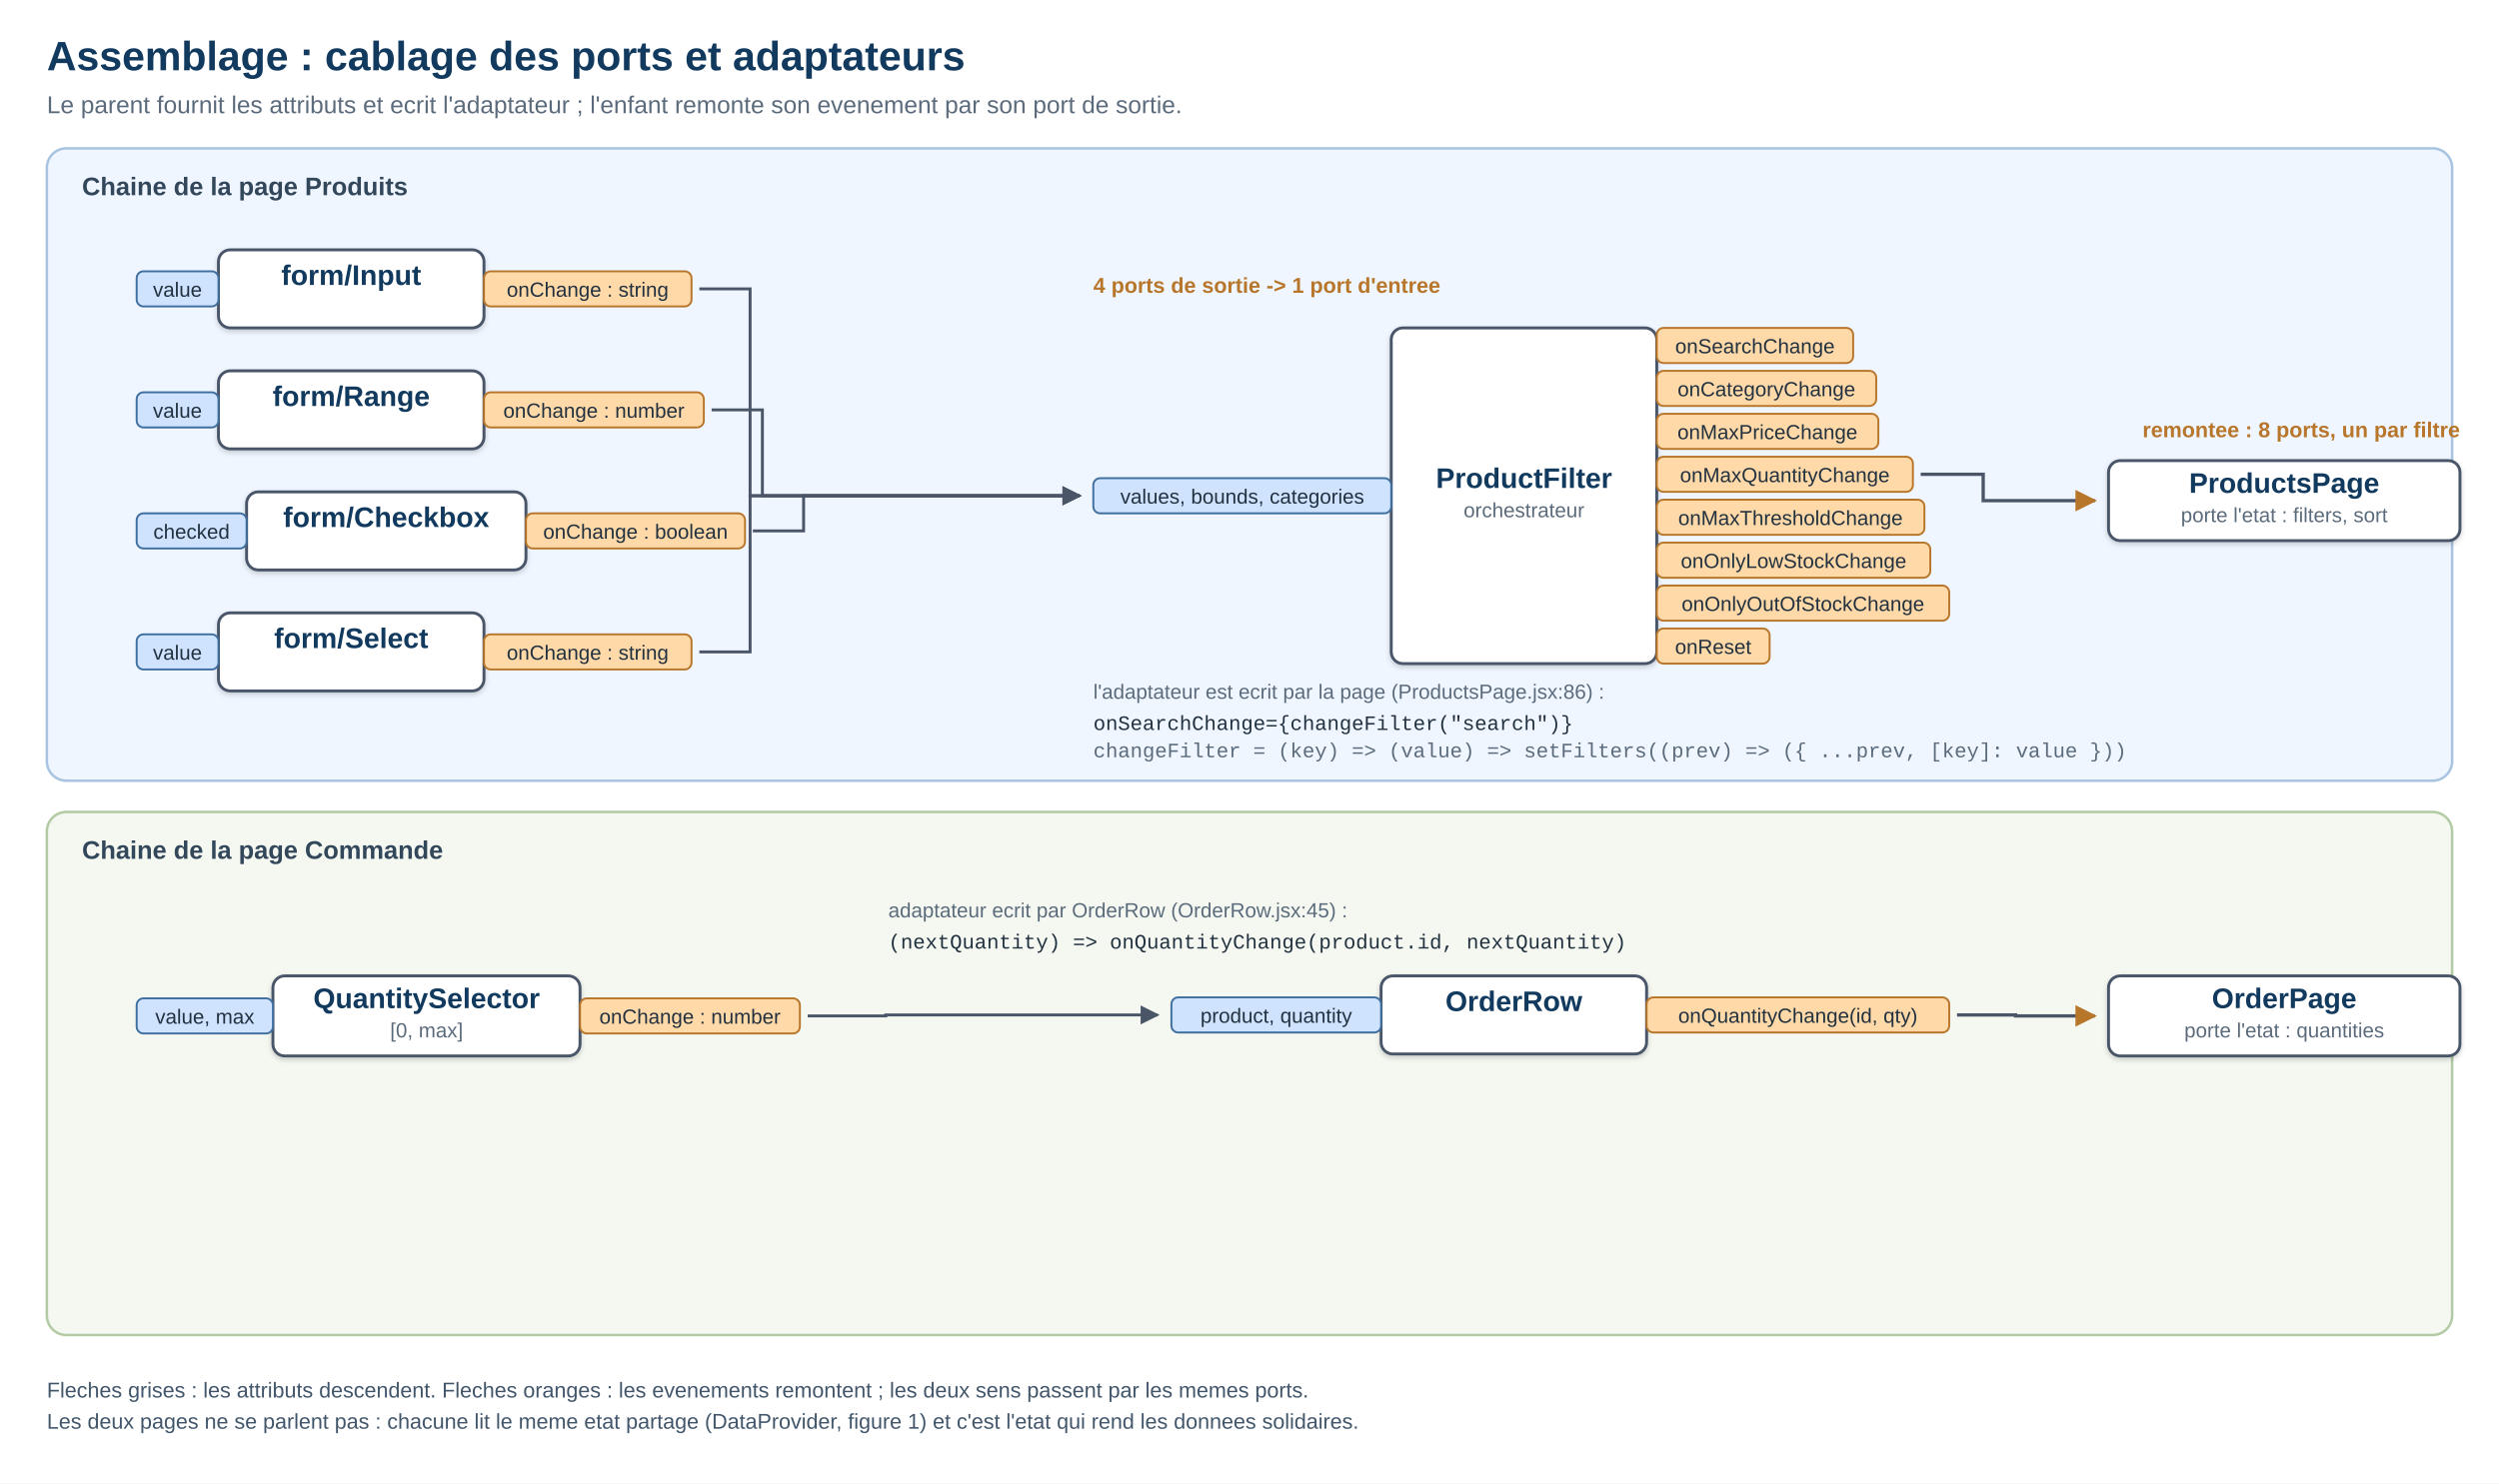
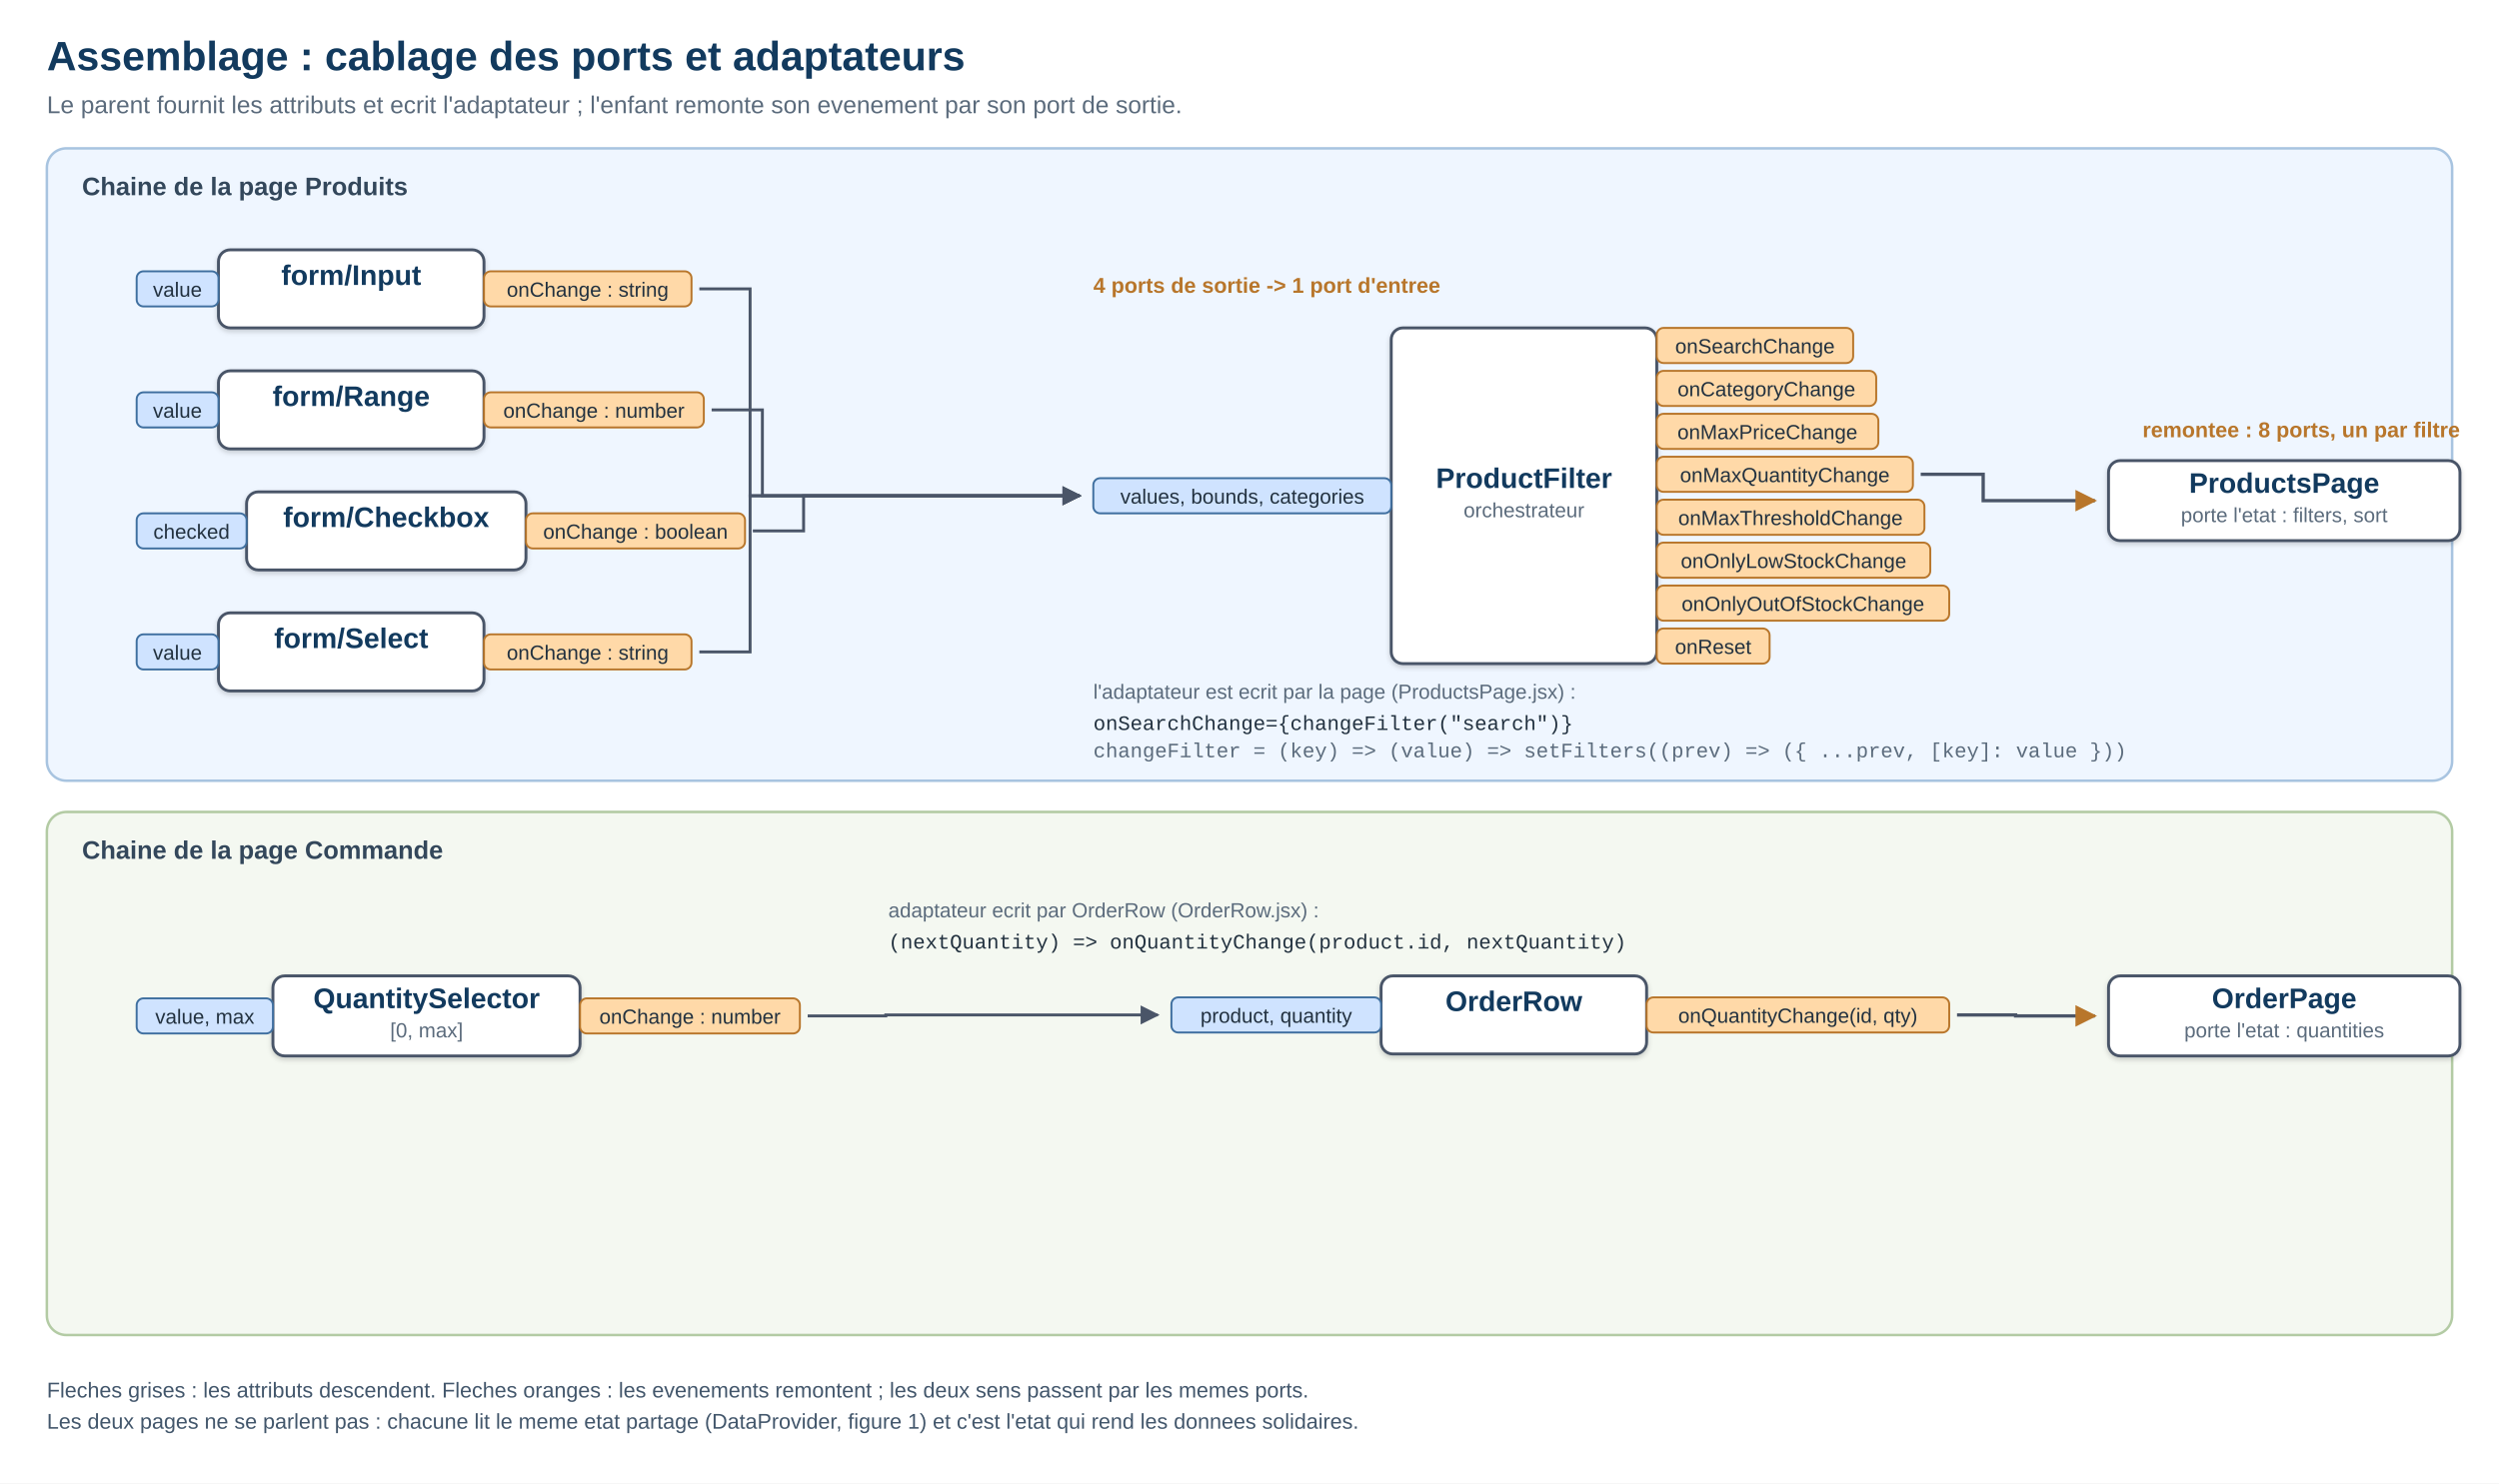
<svg xmlns="http://www.w3.org/2000/svg" viewBox="0 0 1280 760" width="1280" height="760">
  <defs>
    <filter id="sh" x="-20%" y="-20%" width="140%" height="140%">
      <feDropShadow dx="0" dy="1.2" stdDeviation="1.4" flood-color="#000" flood-opacity="0.18" />
    </filter>
    <marker id="arrow" viewBox="0 0 10 10" refX="9" refY="5" markerWidth="6.5" markerHeight="6.5" orient="auto-start-reverse">
      <path d="M 0 0 L 10 5 L 0 10 z" fill="#4a5568" />
    </marker>
    <marker id="arrow2" viewBox="0 0 10 10" refX="9" refY="5" markerWidth="6.5" markerHeight="6.5" orient="auto-start-reverse">
      <path d="M 0 0 L 10 5 L 0 10 z" fill="#b8762b" />
    </marker>
  </defs>
  <rect x="0.0" y="0.0" width="1280.0" height="760.0" rx="0" fill="#ffffff" stroke="#ffffff" stroke-width="0" />
  <text x="24.0" y="36.0" font-family="Segoe UI, Helvetica Neue, Arial, sans-serif" font-size="21" fill="#123a5e" font-weight="700" text-anchor="start">Assemblage : cablage des ports et adaptateurs</text>
  <text x="24.0" y="58.0" font-family="Segoe UI, Helvetica Neue, Arial, sans-serif" font-size="12.5" fill="#5b6b7c" font-weight="normal" text-anchor="start">Le parent fournit les attributs et ecrit l'adaptateur ; l'enfant remonte son evenement par son port de sortie.</text>
  <rect x="24.0" y="76.0" width="1232.0" height="324.0" rx="10" fill="#eff6ff" stroke="#a8c4e0" stroke-width="1.3" />
  <text x="42.0" y="100.0" font-family="Segoe UI, Helvetica Neue, Arial, sans-serif" font-size="13" fill="#33475b" font-weight="600" text-anchor="start">Chaine de la page Produits</text>
  <rect x="24.0" y="416.0" width="1232.0" height="268.0" rx="10" fill="#f4f8f1" stroke="#b3cba4" stroke-width="1.3" />
  <text x="42.0" y="440.0" font-family="Segoe UI, Helvetica Neue, Arial, sans-serif" font-size="13" fill="#33475b" font-weight="600" text-anchor="start">Chaine de la page Commande</text>
  <rect x="111.9" y="128.0" width="136.0" height="40.0" rx="6" fill="#ffffff" stroke="#4a5568" stroke-width="1.5" filter="url(#sh)" />
  <text x="179.9" y="146.0" font-family="Segoe UI, Helvetica Neue, Arial, sans-serif" font-size="14.5" fill="#123a5e" font-weight="600" text-anchor="middle">form/Input</text>
  <rect x="70.0" y="139.0" width="41.9" height="18.0" rx="3.5" fill="#cfe3ff" stroke="#3f6f9f" stroke-width="1" />
  <text x="90.9" y="152.0" font-family="Segoe UI, Helvetica Neue, Arial, sans-serif" font-size="10.5" fill="#22313f" font-weight="normal" text-anchor="middle">value</text>
  <rect x="247.9" y="139.0" width="106.3" height="18.0" rx="3.5" fill="#ffd9a8" stroke="#b8762b" stroke-width="1" />
  <text x="301.0" y="152.0" font-family="Segoe UI, Helvetica Neue, Arial, sans-serif" font-size="10.5" fill="#22313f" font-weight="normal" text-anchor="middle">onChange : string</text>
  <rect x="111.9" y="190.0" width="136.0" height="40.0" rx="6" fill="#ffffff" stroke="#4a5568" stroke-width="1.5" filter="url(#sh)" />
  <text x="179.9" y="208.0" font-family="Segoe UI, Helvetica Neue, Arial, sans-serif" font-size="14.5" fill="#123a5e" font-weight="600" text-anchor="middle">form/Range</text>
  <rect x="70.0" y="201.0" width="41.9" height="18.0" rx="3.5" fill="#cfe3ff" stroke="#3f6f9f" stroke-width="1" />
  <text x="90.9" y="214.0" font-family="Segoe UI, Helvetica Neue, Arial, sans-serif" font-size="10.5" fill="#22313f" font-weight="normal" text-anchor="middle">value</text>
  <rect x="247.9" y="201.0" width="112.6" height="18.0" rx="3.5" fill="#ffd9a8" stroke="#b8762b" stroke-width="1" />
  <text x="304.2" y="214.0" font-family="Segoe UI, Helvetica Neue, Arial, sans-serif" font-size="10.5" fill="#22313f" font-weight="normal" text-anchor="middle">onChange : number</text>
  <rect x="126.3" y="252.0" width="143.1" height="40.0" rx="6" fill="#ffffff" stroke="#4a5568" stroke-width="1.5" filter="url(#sh)" />
  <text x="197.8" y="270.0" font-family="Segoe UI, Helvetica Neue, Arial, sans-serif" font-size="14.5" fill="#123a5e" font-weight="600" text-anchor="middle">form/Checkbox</text>
  <rect x="70.0" y="263.0" width="56.3" height="18.0" rx="3.5" fill="#cfe3ff" stroke="#3f6f9f" stroke-width="1" />
  <text x="98.1" y="276.0" font-family="Segoe UI, Helvetica Neue, Arial, sans-serif" font-size="10.5" fill="#22313f" font-weight="normal" text-anchor="middle">checked</text>
  <rect x="269.4" y="263.0" width="112.2" height="18.0" rx="3.5" fill="#ffd9a8" stroke="#b8762b" stroke-width="1" />
  <text x="325.5" y="276.0" font-family="Segoe UI, Helvetica Neue, Arial, sans-serif" font-size="10.5" fill="#22313f" font-weight="normal" text-anchor="middle">onChange : boolean</text>
  <rect x="111.9" y="314.0" width="136.0" height="40.0" rx="6" fill="#ffffff" stroke="#4a5568" stroke-width="1.5" filter="url(#sh)" />
  <text x="179.9" y="332.0" font-family="Segoe UI, Helvetica Neue, Arial, sans-serif" font-size="14.5" fill="#123a5e" font-weight="600" text-anchor="middle">form/Select</text>
  <rect x="70.0" y="325.0" width="41.9" height="18.0" rx="3.5" fill="#cfe3ff" stroke="#3f6f9f" stroke-width="1" />
  <text x="90.9" y="338.0" font-family="Segoe UI, Helvetica Neue, Arial, sans-serif" font-size="10.5" fill="#22313f" font-weight="normal" text-anchor="middle">value</text>
  <rect x="247.9" y="325.0" width="106.3" height="18.0" rx="3.5" fill="#ffd9a8" stroke="#b8762b" stroke-width="1" />
  <text x="301.0" y="338.0" font-family="Segoe UI, Helvetica Neue, Arial, sans-serif" font-size="10.5" fill="#22313f" font-weight="normal" text-anchor="middle">onChange : string</text>
  <rect x="712.6" y="168.0" width="136.0" height="172.0" rx="6" fill="#ffffff" stroke="#4a5568" stroke-width="1.5" filter="url(#sh)" />
  <text x="780.6" y="250.0" font-family="Segoe UI, Helvetica Neue, Arial, sans-serif" font-size="14.5" fill="#123a5e" font-weight="600" text-anchor="middle">ProductFilter</text>
  <text x="780.6" y="265.0" font-family="Segoe UI, Helvetica Neue, Arial, sans-serif" font-size="10.5" fill="#5b6b7c" font-weight="normal" text-anchor="middle">orchestrateur</text>
  <rect x="560.0" y="245.0" width="152.6" height="18.0" rx="3.5" fill="#cfe3ff" stroke="#3f6f9f" stroke-width="1" />
  <text x="636.3" y="258.0" font-family="Segoe UI, Helvetica Neue, Arial, sans-serif" font-size="10.5" fill="#22313f" font-weight="normal" text-anchor="middle">values, bounds, categories</text>
  <rect x="848.6" y="168.0" width="100.6" height="18.0" rx="3.5" fill="#ffd9a8" stroke="#b8762b" stroke-width="1" />
  <text x="898.9" y="181.0" font-family="Segoe UI, Helvetica Neue, Arial, sans-serif" font-size="10.5" fill="#22313f" font-weight="normal" text-anchor="middle">onSearchChange</text>
  <rect x="848.6" y="190.0" width="112.4" height="18.0" rx="3.5" fill="#ffd9a8" stroke="#b8762b" stroke-width="1" />
  <text x="904.8" y="203.0" font-family="Segoe UI, Helvetica Neue, Arial, sans-serif" font-size="10.5" fill="#22313f" font-weight="normal" text-anchor="middle">onCategoryChange</text>
  <rect x="848.6" y="212.0" width="113.5" height="18.0" rx="3.5" fill="#ffd9a8" stroke="#b8762b" stroke-width="1" />
  <text x="905.3" y="225.0" font-family="Segoe UI, Helvetica Neue, Arial, sans-serif" font-size="10.5" fill="#22313f" font-weight="normal" text-anchor="middle">onMaxPriceChange</text>
  <rect x="848.6" y="234.0" width="131.2" height="18.0" rx="3.5" fill="#ffd9a8" stroke="#b8762b" stroke-width="1" />
  <text x="914.2" y="247.0" font-family="Segoe UI, Helvetica Neue, Arial, sans-serif" font-size="10.5" fill="#22313f" font-weight="normal" text-anchor="middle">onMaxQuantityChange</text>
  <rect x="848.6" y="256.0" width="137.1" height="18.0" rx="3.5" fill="#ffd9a8" stroke="#b8762b" stroke-width="1" />
  <text x="917.1" y="269.0" font-family="Segoe UI, Helvetica Neue, Arial, sans-serif" font-size="10.5" fill="#22313f" font-weight="normal" text-anchor="middle">onMaxThresholdChange</text>
  <rect x="848.6" y="278.0" width="140.1" height="18.0" rx="3.5" fill="#ffd9a8" stroke="#b8762b" stroke-width="1" />
  <text x="918.7" y="291.0" font-family="Segoe UI, Helvetica Neue, Arial, sans-serif" font-size="10.5" fill="#22313f" font-weight="normal" text-anchor="middle">onOnlyLowStockChange</text>
  <rect x="848.6" y="300.0" width="149.8" height="18.0" rx="3.5" fill="#ffd9a8" stroke="#b8762b" stroke-width="1" />
  <text x="923.5" y="313.0" font-family="Segoe UI, Helvetica Neue, Arial, sans-serif" font-size="10.5" fill="#22313f" font-weight="normal" text-anchor="middle">onOnlyOutOfStockChange</text>
  <rect x="848.6" y="322.0" width="57.8" height="18.0" rx="3.5" fill="#ffd9a8" stroke="#b8762b" stroke-width="1" />
  <text x="877.5" y="335.0" font-family="Segoe UI, Helvetica Neue, Arial, sans-serif" font-size="10.5" fill="#22313f" font-weight="normal" text-anchor="middle">onReset</text>
  <rect x="1080.0" y="236.0" width="180.0" height="41.0" rx="6" fill="#ffffff" stroke="#4a5568" stroke-width="1.5" filter="url(#sh)" />
  <text x="1170.0" y="252.5" font-family="Segoe UI, Helvetica Neue, Arial, sans-serif" font-size="14.5" fill="#123a5e" font-weight="600" text-anchor="middle">ProductsPage</text>
  <text x="1170.0" y="267.5" font-family="Segoe UI, Helvetica Neue, Arial, sans-serif" font-size="10.5" fill="#5b6b7c" font-weight="normal" text-anchor="middle">porte l'etat : filters, sort</text>
  <polyline points="358.2,148.0 384.2,148.0 384.2,254.0 553.0,254.0" fill="none" stroke="#4a5568" stroke-width="1.5" marker-end="url(#arrow)" />
  <polyline points="364.5,210.0 390.5,210.0 390.5,254.0 553.0,254.0" fill="none" stroke="#4a5568" stroke-width="1.5" marker-end="url(#arrow)" />
  <polyline points="385.6,272.0 411.6,272.0 411.6,254.0 553.0,254.0" fill="none" stroke="#4a5568" stroke-width="1.5" marker-end="url(#arrow)" />
  <polyline points="358.2,334.0 384.2,334.0 384.2,254.0 553.0,254.0" fill="none" stroke="#4a5568" stroke-width="1.5" marker-end="url(#arrow)" />
  <text x="560.0" y="150.0" font-family="Segoe UI, Helvetica Neue, Arial, sans-serif" font-size="11" fill="#b8762b" font-weight="600" text-anchor="start">4 ports de sortie -&gt; 1 port d'entree</text>
-   <text x="560.0" y="358.0" font-family="Segoe UI, Helvetica Neue, Arial, sans-serif" font-size="10.5" fill="#5b6b7c" font-weight="normal" text-anchor="start">l'adaptateur est ecrit par la page (ProductsPage.jsx:86) :</text>
+   <text x="560.0" y="358.0" font-family="Segoe UI, Helvetica Neue, Arial, sans-serif" font-size="10.5" fill="#5b6b7c" font-weight="normal" text-anchor="start">l'adaptateur est ecrit par la page (ProductsPage.jsx) :</text>
  <text x="560.0" y="374.0" font-family="Consolas, 'Courier New', monospace" font-size="10.5" fill="#22313f" font-weight="normal" text-anchor="start">onSearchChange={changeFilter("search")}</text>
  <text x="560.0" y="388.0" font-family="Consolas, 'Courier New', monospace" font-size="10.5" fill="#5b6b7c" font-weight="normal" text-anchor="start">changeFilter = (key) =&gt; (value) =&gt; setFilters((prev) =&gt; ({ ...prev, [key]: value }))</text>
  <polyline points="983.8,243.0 1015.8,243.0 1015.8,256.5 1073.0,256.5" fill="none" stroke="#4a5568" stroke-width="1.7" marker-end="url(#arrow2)" />
  <text x="1260.0" y="224.0" font-family="Segoe UI, Helvetica Neue, Arial, sans-serif" font-size="11" fill="#b8762b" font-weight="600" text-anchor="end">remontee : 8 ports, un par filtre</text>
  <rect x="139.8" y="500.0" width="157.3" height="41.0" rx="6" fill="#ffffff" stroke="#4a5568" stroke-width="1.5" filter="url(#sh)" />
  <text x="218.5" y="516.5" font-family="Segoe UI, Helvetica Neue, Arial, sans-serif" font-size="14.5" fill="#123a5e" font-weight="600" text-anchor="middle">QuantitySelector</text>
  <text x="218.5" y="531.5" font-family="Segoe UI, Helvetica Neue, Arial, sans-serif" font-size="10.5" fill="#5b6b7c" font-weight="normal" text-anchor="middle">[0, max]</text>
  <rect x="70.0" y="511.5" width="69.8" height="18.0" rx="3.5" fill="#cfe3ff" stroke="#3f6f9f" stroke-width="1" />
  <text x="104.9" y="524.5" font-family="Segoe UI, Helvetica Neue, Arial, sans-serif" font-size="10.5" fill="#22313f" font-weight="normal" text-anchor="middle">value, max</text>
  <rect x="297.1" y="511.5" width="112.6" height="18.0" rx="3.5" fill="#ffd9a8" stroke="#b8762b" stroke-width="1" />
  <text x="353.4" y="524.5" font-family="Segoe UI, Helvetica Neue, Arial, sans-serif" font-size="10.5" fill="#22313f" font-weight="normal" text-anchor="middle">onChange : number</text>
  <rect x="707.4" y="500.0" width="136.0" height="40.0" rx="6" fill="#ffffff" stroke="#4a5568" stroke-width="1.5" filter="url(#sh)" />
  <text x="775.4" y="518.0" font-family="Segoe UI, Helvetica Neue, Arial, sans-serif" font-size="14.5" fill="#123a5e" font-weight="600" text-anchor="middle">OrderRow</text>
  <rect x="600.0" y="511.0" width="107.4" height="18.0" rx="3.5" fill="#cfe3ff" stroke="#3f6f9f" stroke-width="1" />
  <text x="653.7" y="524.0" font-family="Segoe UI, Helvetica Neue, Arial, sans-serif" font-size="10.5" fill="#22313f" font-weight="normal" text-anchor="middle">product, quantity</text>
  <rect x="843.4" y="511.0" width="155.0" height="18.0" rx="3.5" fill="#ffd9a8" stroke="#b8762b" stroke-width="1" />
  <text x="920.9" y="524.0" font-family="Segoe UI, Helvetica Neue, Arial, sans-serif" font-size="10.5" fill="#22313f" font-weight="normal" text-anchor="middle">onQuantityChange(id, qty)</text>
  <rect x="1080.0" y="500.0" width="180.0" height="41.0" rx="6" fill="#ffffff" stroke="#4a5568" stroke-width="1.5" filter="url(#sh)" />
  <text x="1170.0" y="516.5" font-family="Segoe UI, Helvetica Neue, Arial, sans-serif" font-size="14.5" fill="#123a5e" font-weight="600" text-anchor="middle">OrderPage</text>
  <text x="1170.0" y="531.5" font-family="Segoe UI, Helvetica Neue, Arial, sans-serif" font-size="10.5" fill="#5b6b7c" font-weight="normal" text-anchor="middle">porte l'etat : quantities</text>
  <polyline points="413.7,520.5 453.7,520.5 453.7,520.0 593.0,520.0" fill="none" stroke="#4a5568" stroke-width="1.5" marker-end="url(#arrow)" />
-   <text x="455.0" y="470.0" font-family="Segoe UI, Helvetica Neue, Arial, sans-serif" font-size="10.5" fill="#5b6b7c" font-weight="normal" text-anchor="start">adaptateur ecrit par OrderRow (OrderRow.jsx:45) :</text>
+   <text x="455.0" y="470.0" font-family="Segoe UI, Helvetica Neue, Arial, sans-serif" font-size="10.5" fill="#5b6b7c" font-weight="normal" text-anchor="start">adaptateur ecrit par OrderRow (OrderRow.jsx) :</text>
  <text x="455.0" y="486.0" font-family="Consolas, 'Courier New', monospace" font-size="10.5" fill="#22313f" font-weight="normal" text-anchor="start">(nextQuantity) =&gt; onQuantityChange(product.id, nextQuantity)</text>
  <polyline points="1002.4,520.0 1032.4,520.0 1032.4,520.5 1073.0,520.5" fill="none" stroke="#4a5568" stroke-width="1.7" marker-end="url(#arrow2)" />
  <text x="24.0" y="716.0" font-family="Segoe UI, Helvetica Neue, Arial, sans-serif" font-size="11" fill="#42566b" font-weight="normal" text-anchor="start">Fleches grises : les attributs descendent.  Fleches oranges : les evenements remontent ; les deux sens passent par les memes ports.</text>
  <text x="24.0" y="732.0" font-family="Segoe UI, Helvetica Neue, Arial, sans-serif" font-size="11" fill="#42566b" font-weight="normal" text-anchor="start">Les deux pages ne se parlent pas : chacune lit le meme etat partage (DataProvider, figure 1) et c'est l'etat qui rend les donnees solidaires.</text>
</svg>
